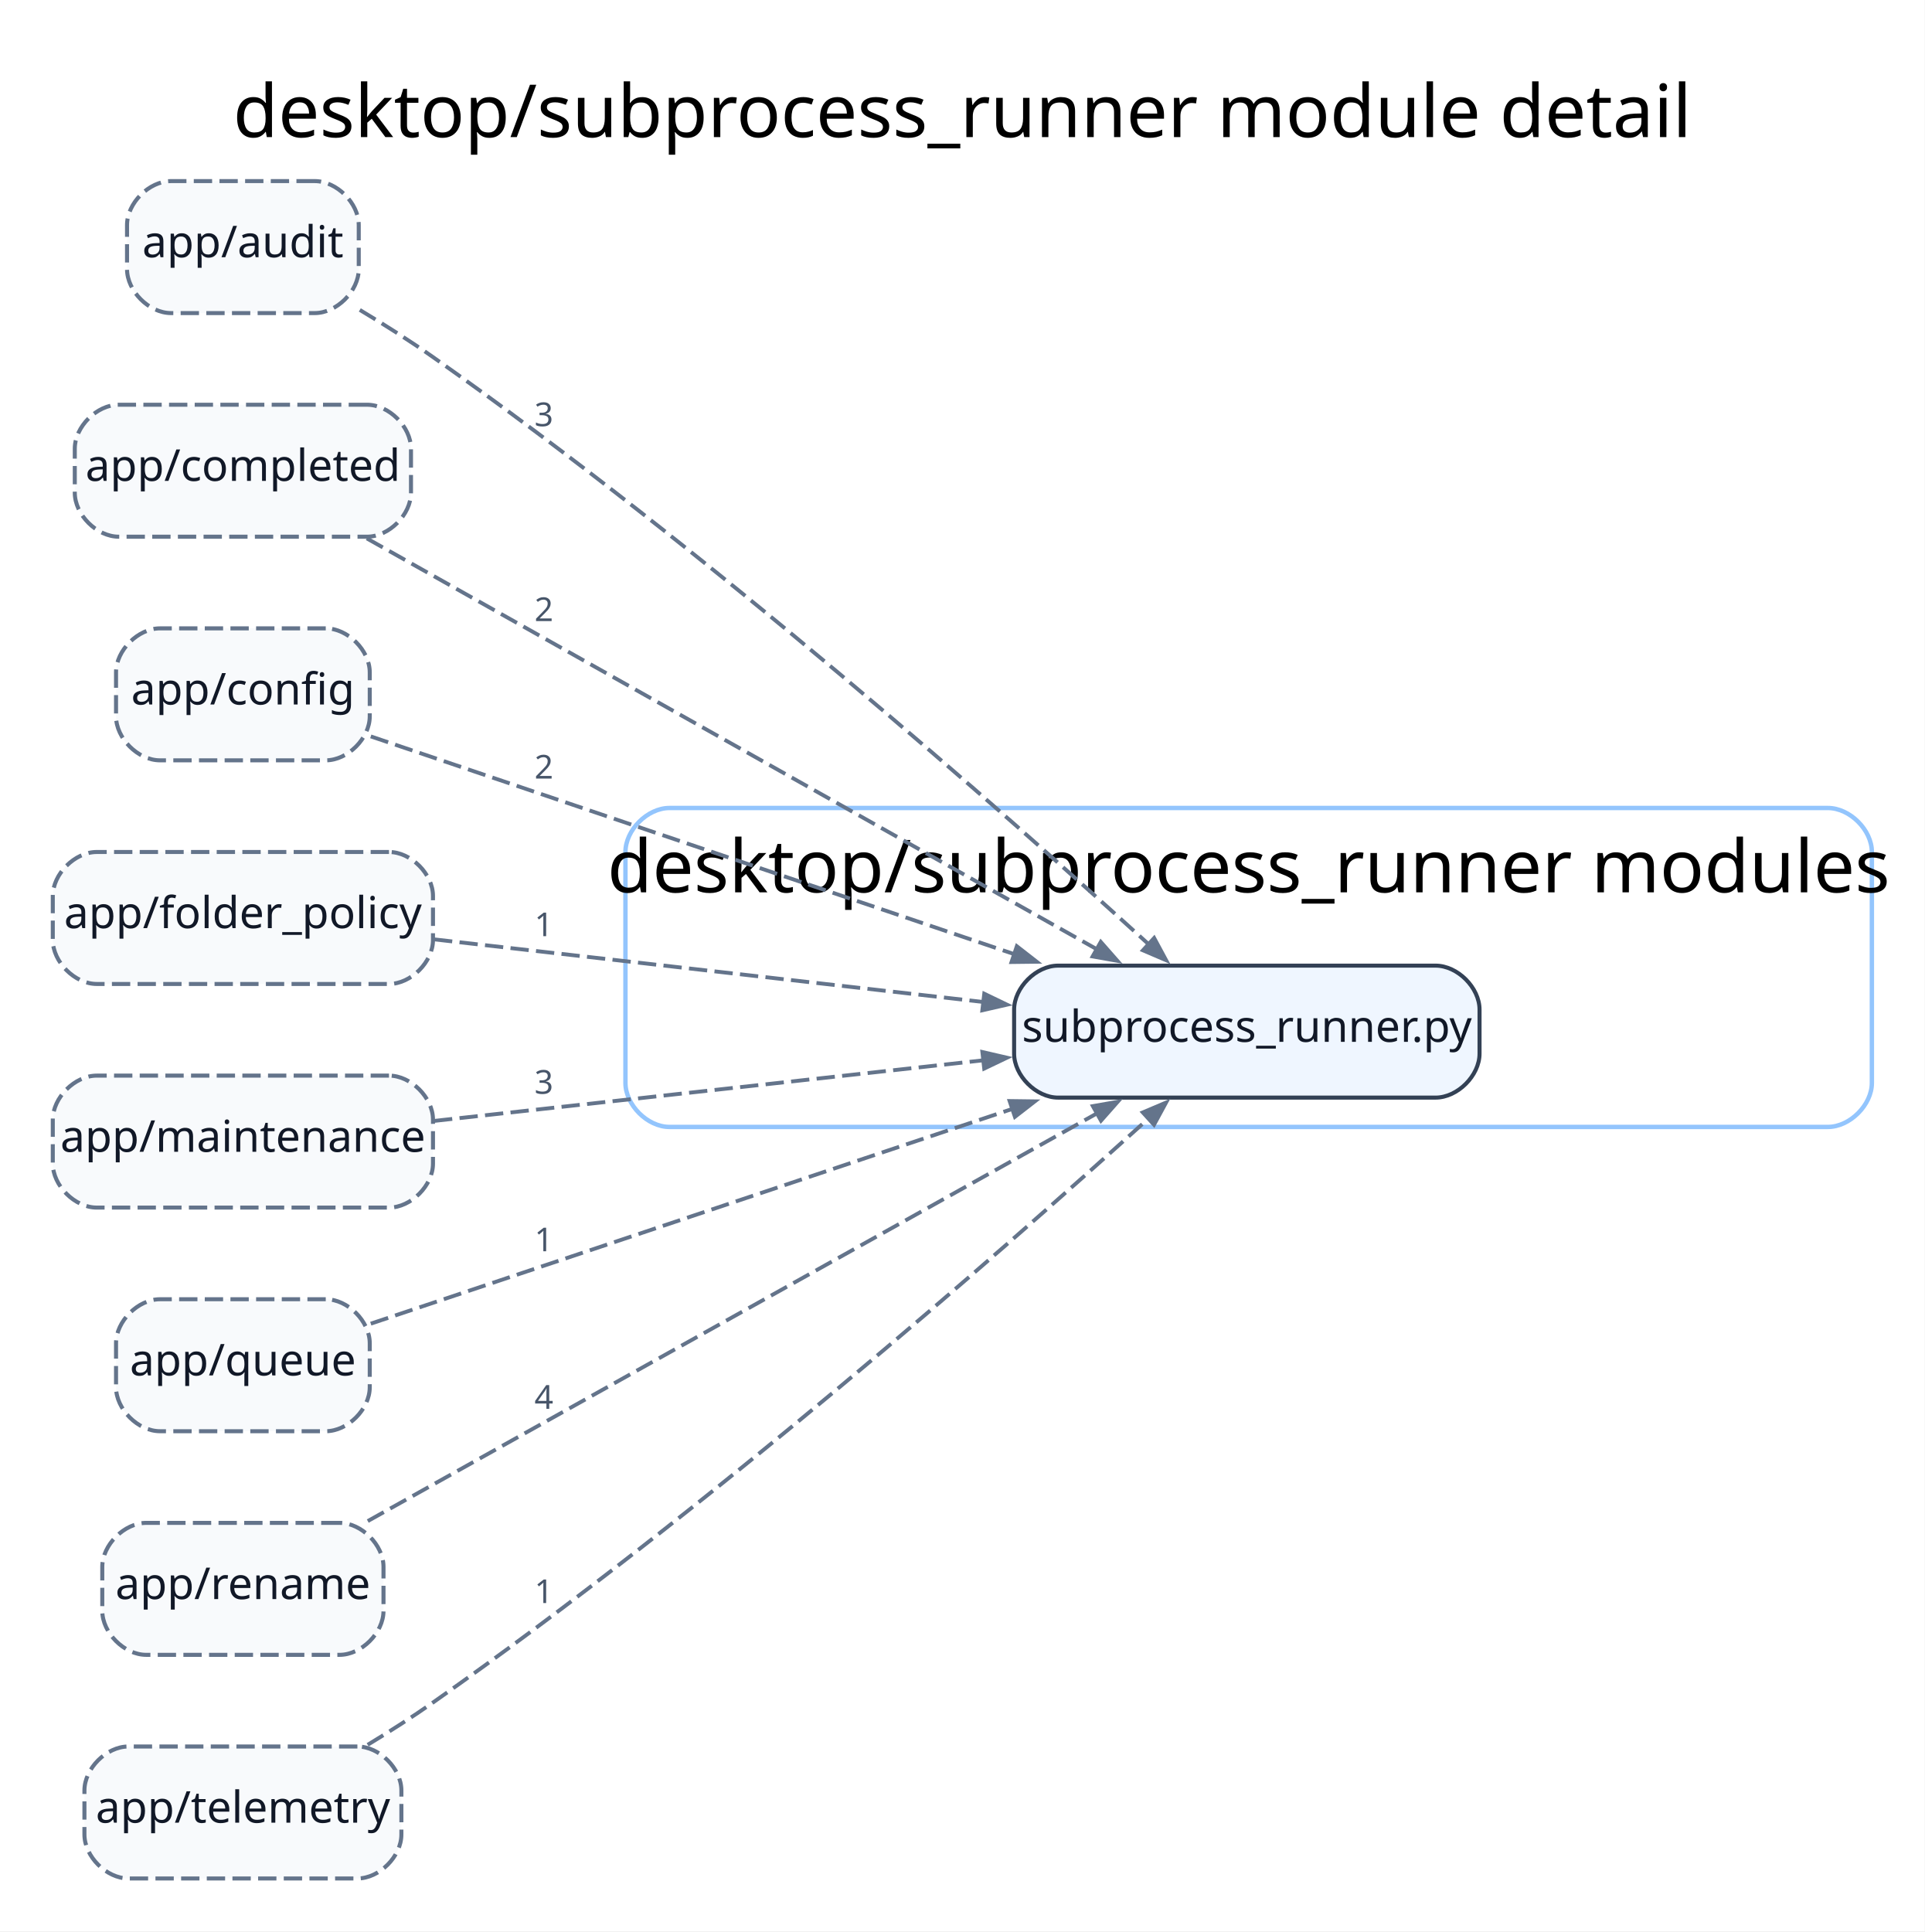
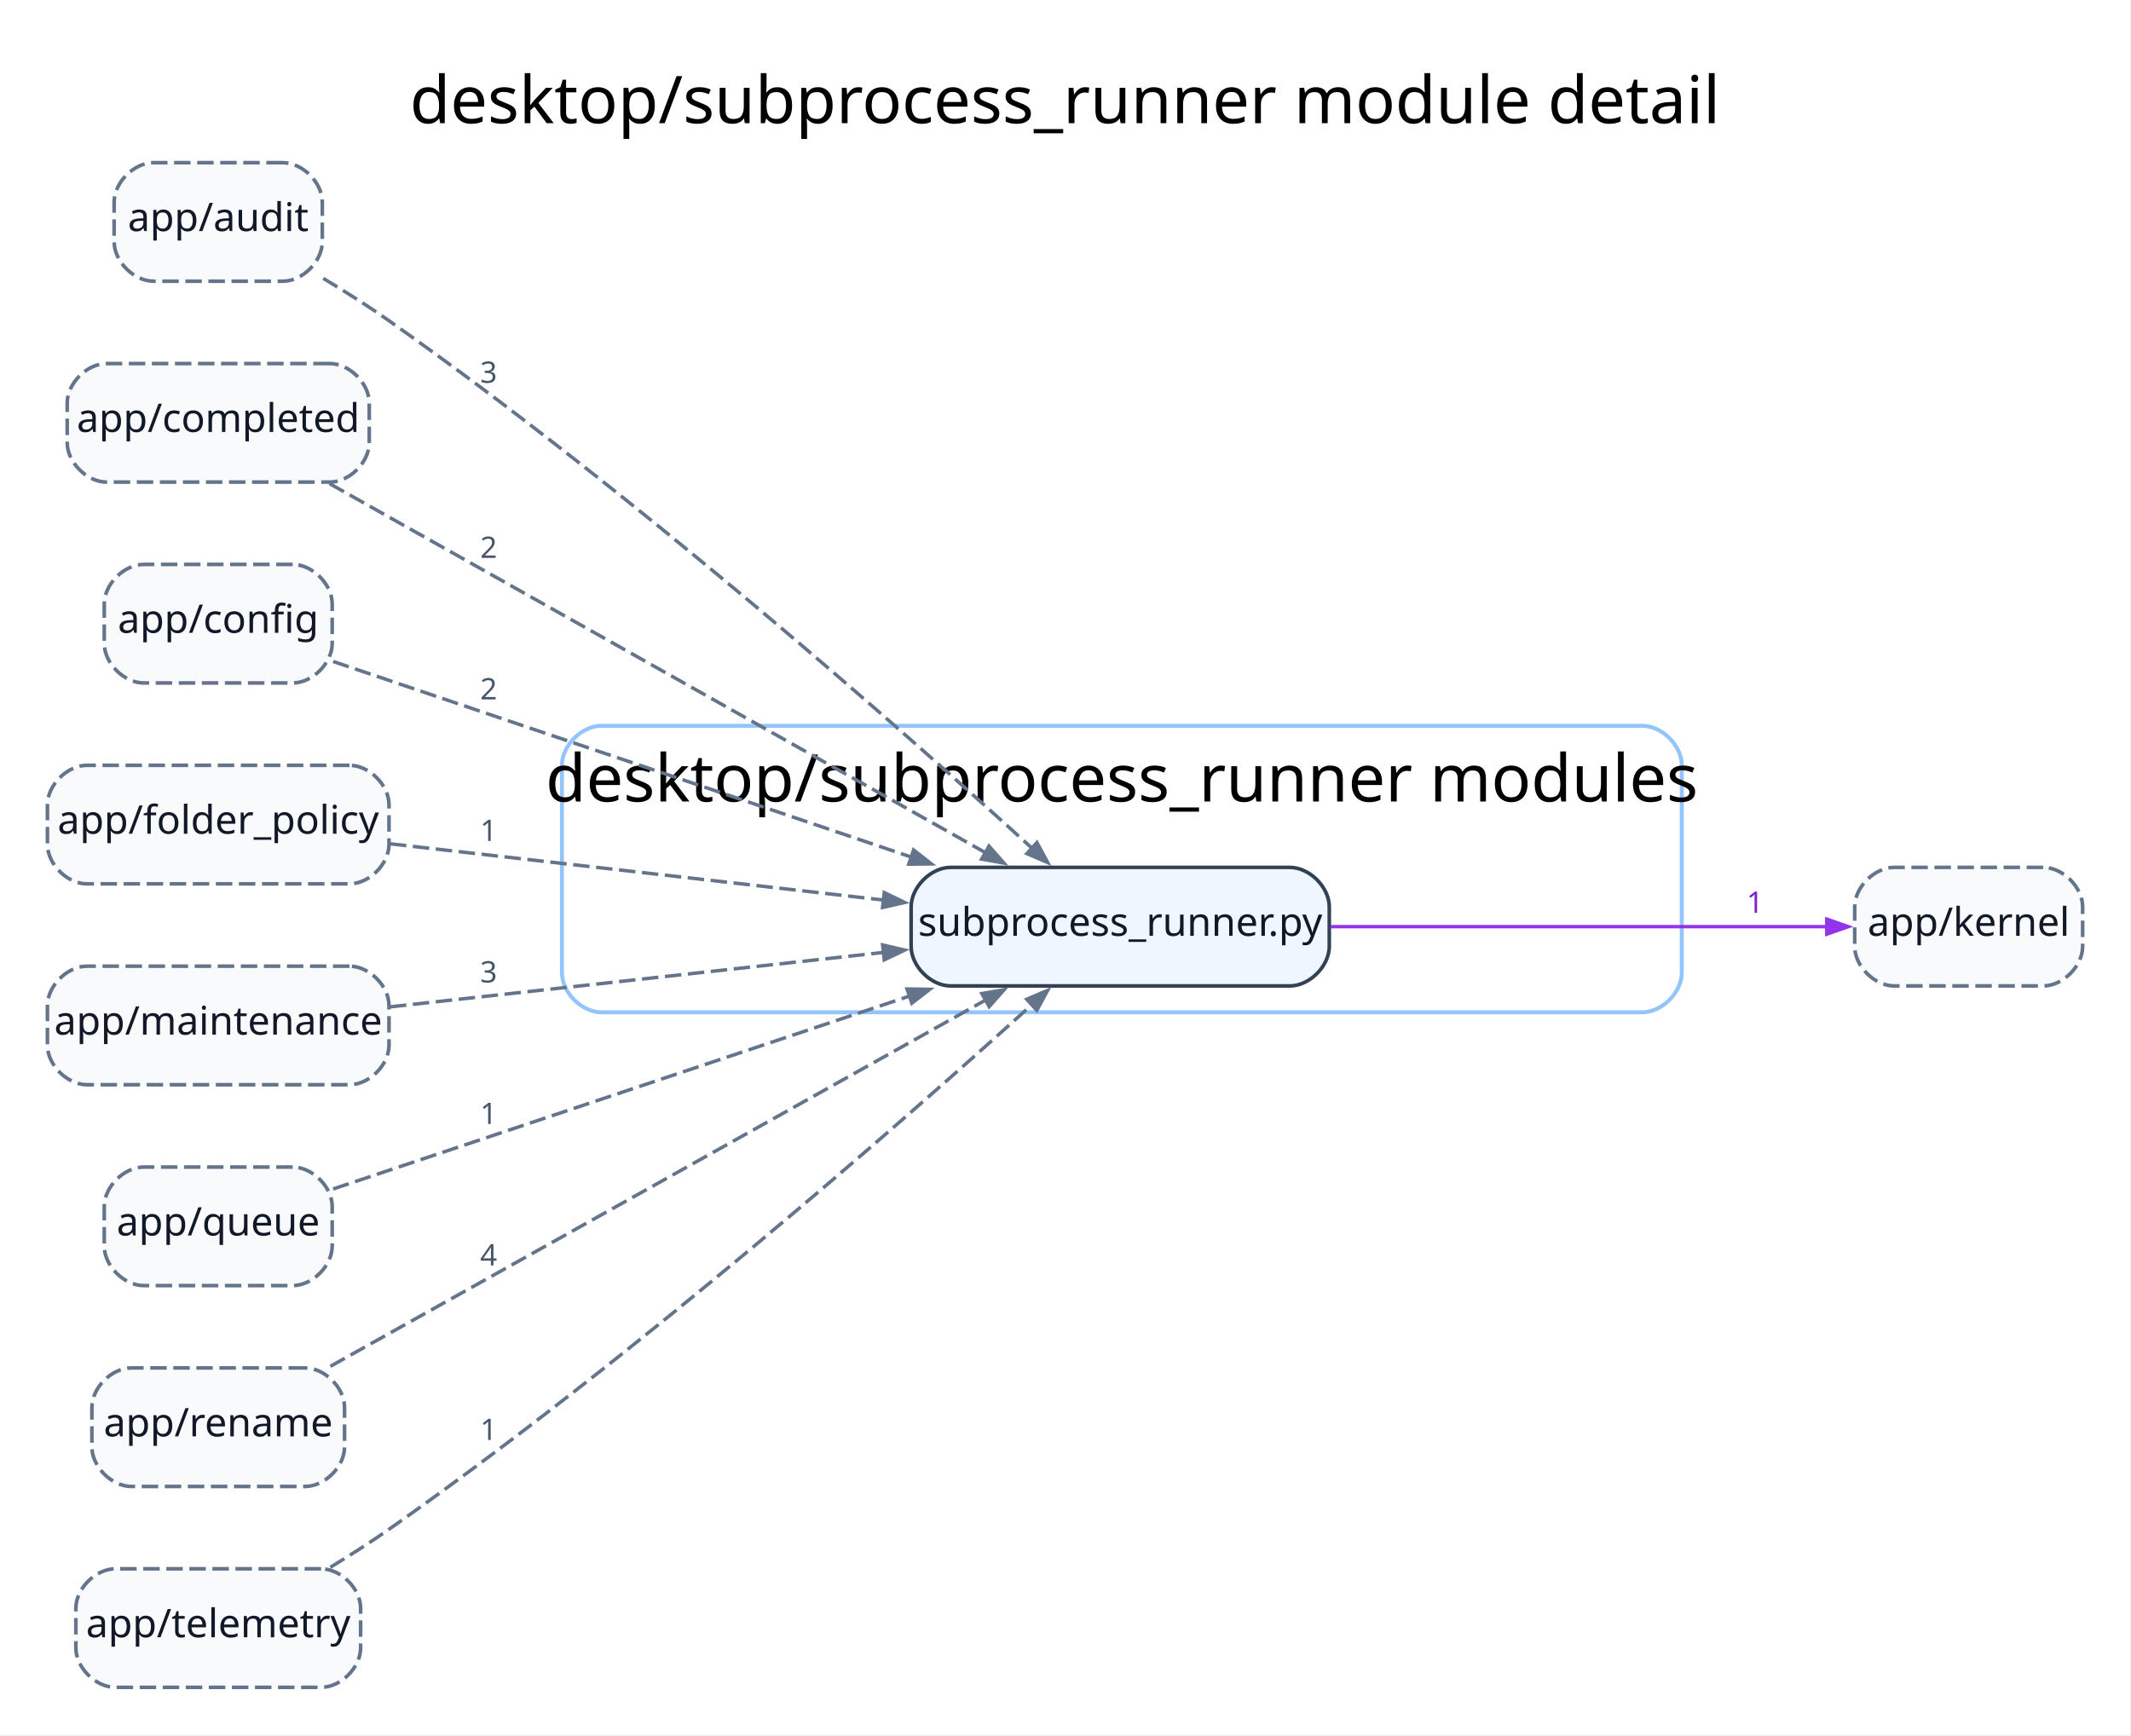
- <svg xmlns="http://www.w3.org/2000/svg" width="525pt" height="527pt" viewBox="0.00 0.00 525.00 527.00">
+ <svg xmlns="http://www.w3.org/2000/svg" width="647pt" height="527pt" viewBox="0.00 0.00 647.00 527.00">
  <g id="graph0" class="graph" transform="scale(1 1) rotate(0) translate(14.4 512.4)">
-     <polygon fill="white" stroke="none" points="-14.4,14.4 -14.4,-512.4 510.61,-512.4 510.61,14.4 -14.4,14.4" />
-     <text xml:space="preserve" text-anchor="middle" x="248.11" y="-475" font-family="Segoe UI" font-size="20.00">desktop/subprocess_runner module detail</text>
+     <polygon fill="white" stroke="none" points="-14.4,14.4 -14.4,-512.4 632.32,-512.4 632.32,14.4 -14.4,14.4" />
+     <text xml:space="preserve" text-anchor="middle" x="308.96" y="-475" font-family="Segoe UI" font-size="20.00">desktop/subprocess_runner module detail</text>
    <g id="clust1" class="cluster">
      <path fill="white" stroke="#93c5fd" stroke-width="1.2" d="M168.21,-205C168.21,-205 484.21,-205 484.21,-205 490.21,-205 496.21,-211 496.21,-217 496.21,-217 496.21,-280 496.21,-280 496.21,-286 490.21,-292 484.21,-292 484.21,-292 168.21,-292 168.21,-292 162.21,-292 156.21,-286 156.21,-280 156.21,-280 156.21,-217 156.21,-217 156.21,-211 162.21,-205 168.21,-205" />
      <text xml:space="preserve" text-anchor="middle" x="326.21" y="-269" font-family="Segoe UI" font-size="20.00">desktop/subprocess_runner modules</text>
    </g>
    <g id="node1" class="node">
      <path fill="#eff6ff" stroke="#334155" stroke-width="1.1" d="M377.19,-249C377.19,-249 274.23,-249 274.23,-249 268.23,-249 262.23,-243 262.23,-237 262.23,-237 262.23,-225 262.23,-225 262.23,-219 268.23,-213 274.23,-213 274.23,-213 377.19,-213 377.19,-213 383.19,-213 389.19,-219 389.19,-225 389.19,-225 389.19,-237 389.19,-237 389.19,-243 383.19,-249 377.19,-249" />
      <text xml:space="preserve" text-anchor="middle" x="325.71" y="-228.22" font-family="Segoe UI" font-size="12.00" fill="#111827">subprocess_runner.py</text>
    </g>
+     <g id="node6" class="node">
+       <path fill="#f8fafc" stroke="#64748b" stroke-width="1.1" stroke-dasharray="5,2" d="M605.92,-249C605.92,-249 560.71,-249 560.71,-249 554.71,-249 548.71,-243 548.71,-237 548.71,-237 548.71,-225 548.71,-225 548.71,-219 554.71,-213 560.71,-213 560.71,-213 605.92,-213 605.92,-213 611.92,-213 617.92,-219 617.92,-225 617.92,-225 617.92,-237 617.92,-237 617.92,-243 611.92,-249 605.92,-249" />
+       <text xml:space="preserve" text-anchor="middle" x="583.31" y="-228.22" font-family="Segoe UI" font-size="12.00" fill="#111827">app/kernel</text>
+     </g>
+     <g id="edge1" class="edge">
+       <path fill="none" stroke="#9333ea" stroke-width="1.05" d="M389.57,-231C436.54,-231 499.47,-231 540.44,-231" />
+       <polygon fill="#9333ea" stroke="#9333ea" stroke-width="1.05" points="540.24,-233.28 546.74,-231 540.24,-228.73 540.24,-233.28" />
+       <text xml:space="preserve" text-anchor="middle" x="518.46" y="-235.2" font-family="Segoe UI" font-size="9.00" fill="#7e22ce">1</text>
+     </g>
    <g id="node2" class="node">
      <path fill="#f8fafc" stroke="#64748b" stroke-width="1.1" stroke-dasharray="5,2" d="M71.46,-463C71.46,-463 32.25,-463 32.25,-463 26.25,-463 20.25,-457 20.25,-451 20.25,-451 20.25,-439 20.25,-439 20.25,-433 26.25,-427 32.25,-427 32.25,-427 71.46,-427 71.46,-427 77.46,-427 83.46,-433 83.46,-439 83.46,-439 83.46,-451 83.46,-451 83.46,-457 77.46,-463 71.46,-463" />
      <text xml:space="preserve" text-anchor="middle" x="51.86" y="-442.23" font-family="Segoe UI" font-size="12.00" fill="#111827">app/audit</text>
    </g>
-     <g id="edge1" class="edge">
+     <g id="edge2" class="edge">
      <path fill="none" stroke="#64748b" stroke-width="1.05" stroke-dasharray="5,2" d="M83.75,-427.86C90.46,-423.84 97.42,-419.43 103.71,-415 178.41,-362.39 259.24,-290.97 299.27,-254.52" />
      <polygon fill="#64748b" stroke="#64748b" stroke-width="1.05" points="300.43,-256.54 303.7,-250.47 297.37,-253.18 300.43,-256.54" />
      <text xml:space="preserve" text-anchor="middle" x="133.96" y="-396.16" font-family="Segoe UI" font-size="9.00" fill="#475569">3</text>
    </g>
    <g id="node3" class="node">
      <path fill="#f8fafc" stroke="#64748b" stroke-width="1.1" stroke-dasharray="5,2" d="M85.71,-402C85.71,-402 18,-402 18,-402 12,-402 6,-396 6,-390 6,-390 6,-378 6,-378 6,-372 12,-366 18,-366 18,-366 85.71,-366 85.71,-366 91.71,-366 97.71,-372 97.71,-378 97.71,-378 97.71,-390 97.71,-390 97.71,-396 91.71,-402 85.71,-402" />
      <text xml:space="preserve" text-anchor="middle" x="51.86" y="-381.23" font-family="Segoe UI" font-size="12.00" fill="#111827">app/completed</text>
    </g>
-     <g id="edge2" class="edge">
+     <g id="edge3" class="edge">
      <path fill="none" stroke="#64748b" stroke-width="1.05" stroke-dasharray="5,2" d="M85.65,-365.54C135.65,-337.4 230.84,-283.83 284.79,-253.47" />
      <polygon fill="#64748b" stroke="#64748b" stroke-width="1.05" points="285.87,-255.47 290.42,-250.3 283.64,-251.51 285.87,-255.47" />
      <text xml:space="preserve" text-anchor="middle" x="133.96" y="-342.99" font-family="Segoe UI" font-size="9.00" fill="#475569">2</text>
    </g>
    <g id="node4" class="node">
      <path fill="#f8fafc" stroke="#64748b" stroke-width="1.1" stroke-dasharray="5,2" d="M74.46,-341C74.46,-341 29.25,-341 29.25,-341 23.25,-341 17.25,-335 17.25,-329 17.25,-329 17.25,-317 17.25,-317 17.25,-311 23.25,-305 29.25,-305 29.25,-305 74.46,-305 74.46,-305 80.46,-305 86.46,-311 86.46,-317 86.46,-317 86.46,-329 86.46,-329 86.46,-335 80.46,-341 74.46,-341" />
      <text xml:space="preserve" text-anchor="middle" x="51.86" y="-320.23" font-family="Segoe UI" font-size="12.00" fill="#111827">app/config</text>
    </g>
-     <g id="edge3" class="edge">
+     <g id="edge4" class="edge">
      <path fill="none" stroke="#64748b" stroke-width="1.05" stroke-dasharray="5,2" d="M86.74,-311.53C130.58,-296.7 207.79,-270.57 262.36,-252.1" />
      <polygon fill="#64748b" stroke="#64748b" stroke-width="1.05" points="262.97,-254.29 268.4,-250.06 261.52,-249.98 262.97,-254.29" />
      <text xml:space="preserve" text-anchor="middle" x="133.96" y="-300.02" font-family="Segoe UI" font-size="9.00" fill="#475569">2</text>
    </g>
    <g id="node5" class="node">
      <path fill="#f8fafc" stroke="#64748b" stroke-width="1.1" stroke-dasharray="5,2" d="M91.71,-280C91.71,-280 12,-280 12,-280 6,-280 0,-274 0,-268 0,-268 0,-256 0,-256 0,-250 6,-244 12,-244 12,-244 91.71,-244 91.71,-244 97.71,-244 103.71,-250 103.71,-256 103.71,-256 103.71,-268 103.71,-268 103.71,-274 97.71,-280 91.71,-280" />
      <text xml:space="preserve" text-anchor="middle" x="51.86" y="-259.23" font-family="Segoe UI" font-size="12.00" fill="#111827">app/folder_policy</text>
    </g>
-     <g id="edge4" class="edge">
+     <g id="edge5" class="edge">
      <path fill="none" stroke="#64748b" stroke-width="1.05" stroke-dasharray="5,2" d="M103.99,-256.17C146.3,-251.34 206.86,-244.44 253.85,-239.08" />
      <polygon fill="#64748b" stroke="#64748b" stroke-width="1.05" points="254.08,-241.34 260.28,-238.35 253.56,-236.82 254.08,-241.34" />
      <text xml:space="preserve" text-anchor="middle" x="133.96" y="-257.04" font-family="Segoe UI" font-size="9.00" fill="#475569">1</text>
    </g>
-     <g id="node6" class="node">
+     <g id="node7" class="node">
      <path fill="#f8fafc" stroke="#64748b" stroke-width="1.1" stroke-dasharray="5,2" d="M91.71,-219C91.71,-219 12,-219 12,-219 6,-219 0,-213 0,-207 0,-207 0,-195 0,-195 0,-189 6,-183 12,-183 12,-183 91.71,-183 91.71,-183 97.71,-183 103.71,-189 103.71,-195 103.71,-195 103.71,-207 103.71,-207 103.71,-213 97.71,-219 91.71,-219" />
      <text xml:space="preserve" text-anchor="middle" x="51.86" y="-198.22" font-family="Segoe UI" font-size="12.00" fill="#111827">app/maintenance</text>
    </g>
-     <g id="edge5" class="edge">
+     <g id="edge6" class="edge">
      <path fill="none" stroke="#64748b" stroke-width="1.05" stroke-dasharray="5,2" d="M103.99,-206.64C146.3,-211.31 206.86,-217.99 253.85,-223.18" />
      <polygon fill="#64748b" stroke="#64748b" stroke-width="1.05" points="253.57,-225.44 260.28,-223.89 254.07,-220.92 253.57,-225.44" />
      <text xml:space="preserve" text-anchor="middle" x="133.96" y="-214.06" font-family="Segoe UI" font-size="9.00" fill="#475569">3</text>
    </g>
-     <g id="node7" class="node">
+     <g id="node8" class="node">
      <path fill="#f8fafc" stroke="#64748b" stroke-width="1.1" stroke-dasharray="5,2" d="M74.46,-158C74.46,-158 29.25,-158 29.25,-158 23.25,-158 17.25,-152 17.25,-146 17.25,-146 17.25,-134 17.25,-134 17.25,-128 23.25,-122 29.25,-122 29.25,-122 74.46,-122 74.46,-122 80.46,-122 86.46,-128 86.46,-134 86.46,-134 86.46,-146 86.46,-146 86.46,-152 80.46,-158 74.46,-158" />
      <text xml:space="preserve" text-anchor="middle" x="51.86" y="-137.22" font-family="Segoe UI" font-size="12.00" fill="#111827">app/queue</text>
    </g>
-     <g id="edge6" class="edge">
+     <g id="edge7" class="edge">
      <path fill="none" stroke="#64748b" stroke-width="1.05" stroke-dasharray="5,2" d="M86.74,-151.34C130.44,-165.97 207.32,-191.7 261.86,-209.96" />
      <polygon fill="#64748b" stroke="#64748b" stroke-width="1.05" points="261,-212.07 267.89,-211.98 262.45,-207.76 261,-212.07" />
      <text xml:space="preserve" text-anchor="middle" x="133.96" y="-171.09" font-family="Segoe UI" font-size="9.00" fill="#475569">1</text>
    </g>
-     <g id="node8" class="node">
+     <g id="node9" class="node">
      <path fill="#f8fafc" stroke="#64748b" stroke-width="1.1" stroke-dasharray="5,2" d="M78.21,-97C78.21,-97 25.5,-97 25.5,-97 19.5,-97 13.5,-91 13.5,-85 13.5,-85 13.5,-73 13.5,-73 13.5,-67 19.5,-61 25.5,-61 25.5,-61 78.21,-61 78.21,-61 84.21,-61 90.21,-67 90.21,-73 90.21,-73 90.21,-85 90.21,-85 90.21,-91 84.21,-97 78.21,-97" />
      <text xml:space="preserve" text-anchor="middle" x="51.86" y="-76.22" font-family="Segoe UI" font-size="12.00" fill="#111827">app/rename</text>
    </g>
-     <g id="edge7" class="edge">
+     <g id="edge8" class="edge">
      <path fill="none" stroke="#64748b" stroke-width="1.05" stroke-dasharray="5,2" d="M85.92,-97.49C136.02,-125.5 231.04,-178.63 284.88,-208.73" />
      <polygon fill="#64748b" stroke="#64748b" stroke-width="1.05" points="283.71,-210.68 290.49,-211.87 285.93,-206.71 283.71,-210.68" />
      <text xml:space="preserve" text-anchor="middle" x="133.96" y="-128.11" font-family="Segoe UI" font-size="9.00" fill="#475569">4</text>
    </g>
-     <g id="node9" class="node">
+     <g id="node10" class="node">
      <path fill="#f8fafc" stroke="#64748b" stroke-width="1.1" stroke-dasharray="5,2" d="M83.09,-36C83.09,-36 20.63,-36 20.63,-36 14.63,-36 8.63,-30 8.63,-24 8.63,-24 8.63,-12 8.63,-12 8.63,-6 14.63,0 20.63,0 20.63,0 83.09,0 83.09,0 89.09,0 95.09,-6 95.09,-12 95.09,-12 95.09,-24 95.09,-24 95.09,-30 89.09,-36 83.09,-36" />
      <text xml:space="preserve" text-anchor="middle" x="51.86" y="-15.22" font-family="Segoe UI" font-size="12.00" fill="#111827">app/telemetry</text>
    </g>
-     <g id="edge8" class="edge">
+     <g id="edge9" class="edge">
      <path fill="none" stroke="#64748b" stroke-width="1.05" stroke-dasharray="5,2" d="M85.89,-36.46C91.93,-40.12 98.09,-44.05 103.71,-48 178.31,-100.39 259.19,-171.39 299.25,-207.63" />
      <polygon fill="#64748b" stroke="#64748b" stroke-width="1.05" points="297.33,-208.96 303.68,-211.65 300.39,-205.59 297.33,-208.96" />
      <text xml:space="preserve" text-anchor="middle" x="133.96" y="-75.13" font-family="Segoe UI" font-size="9.00" fill="#475569">1</text>
    </g>
  </g>
</svg>
